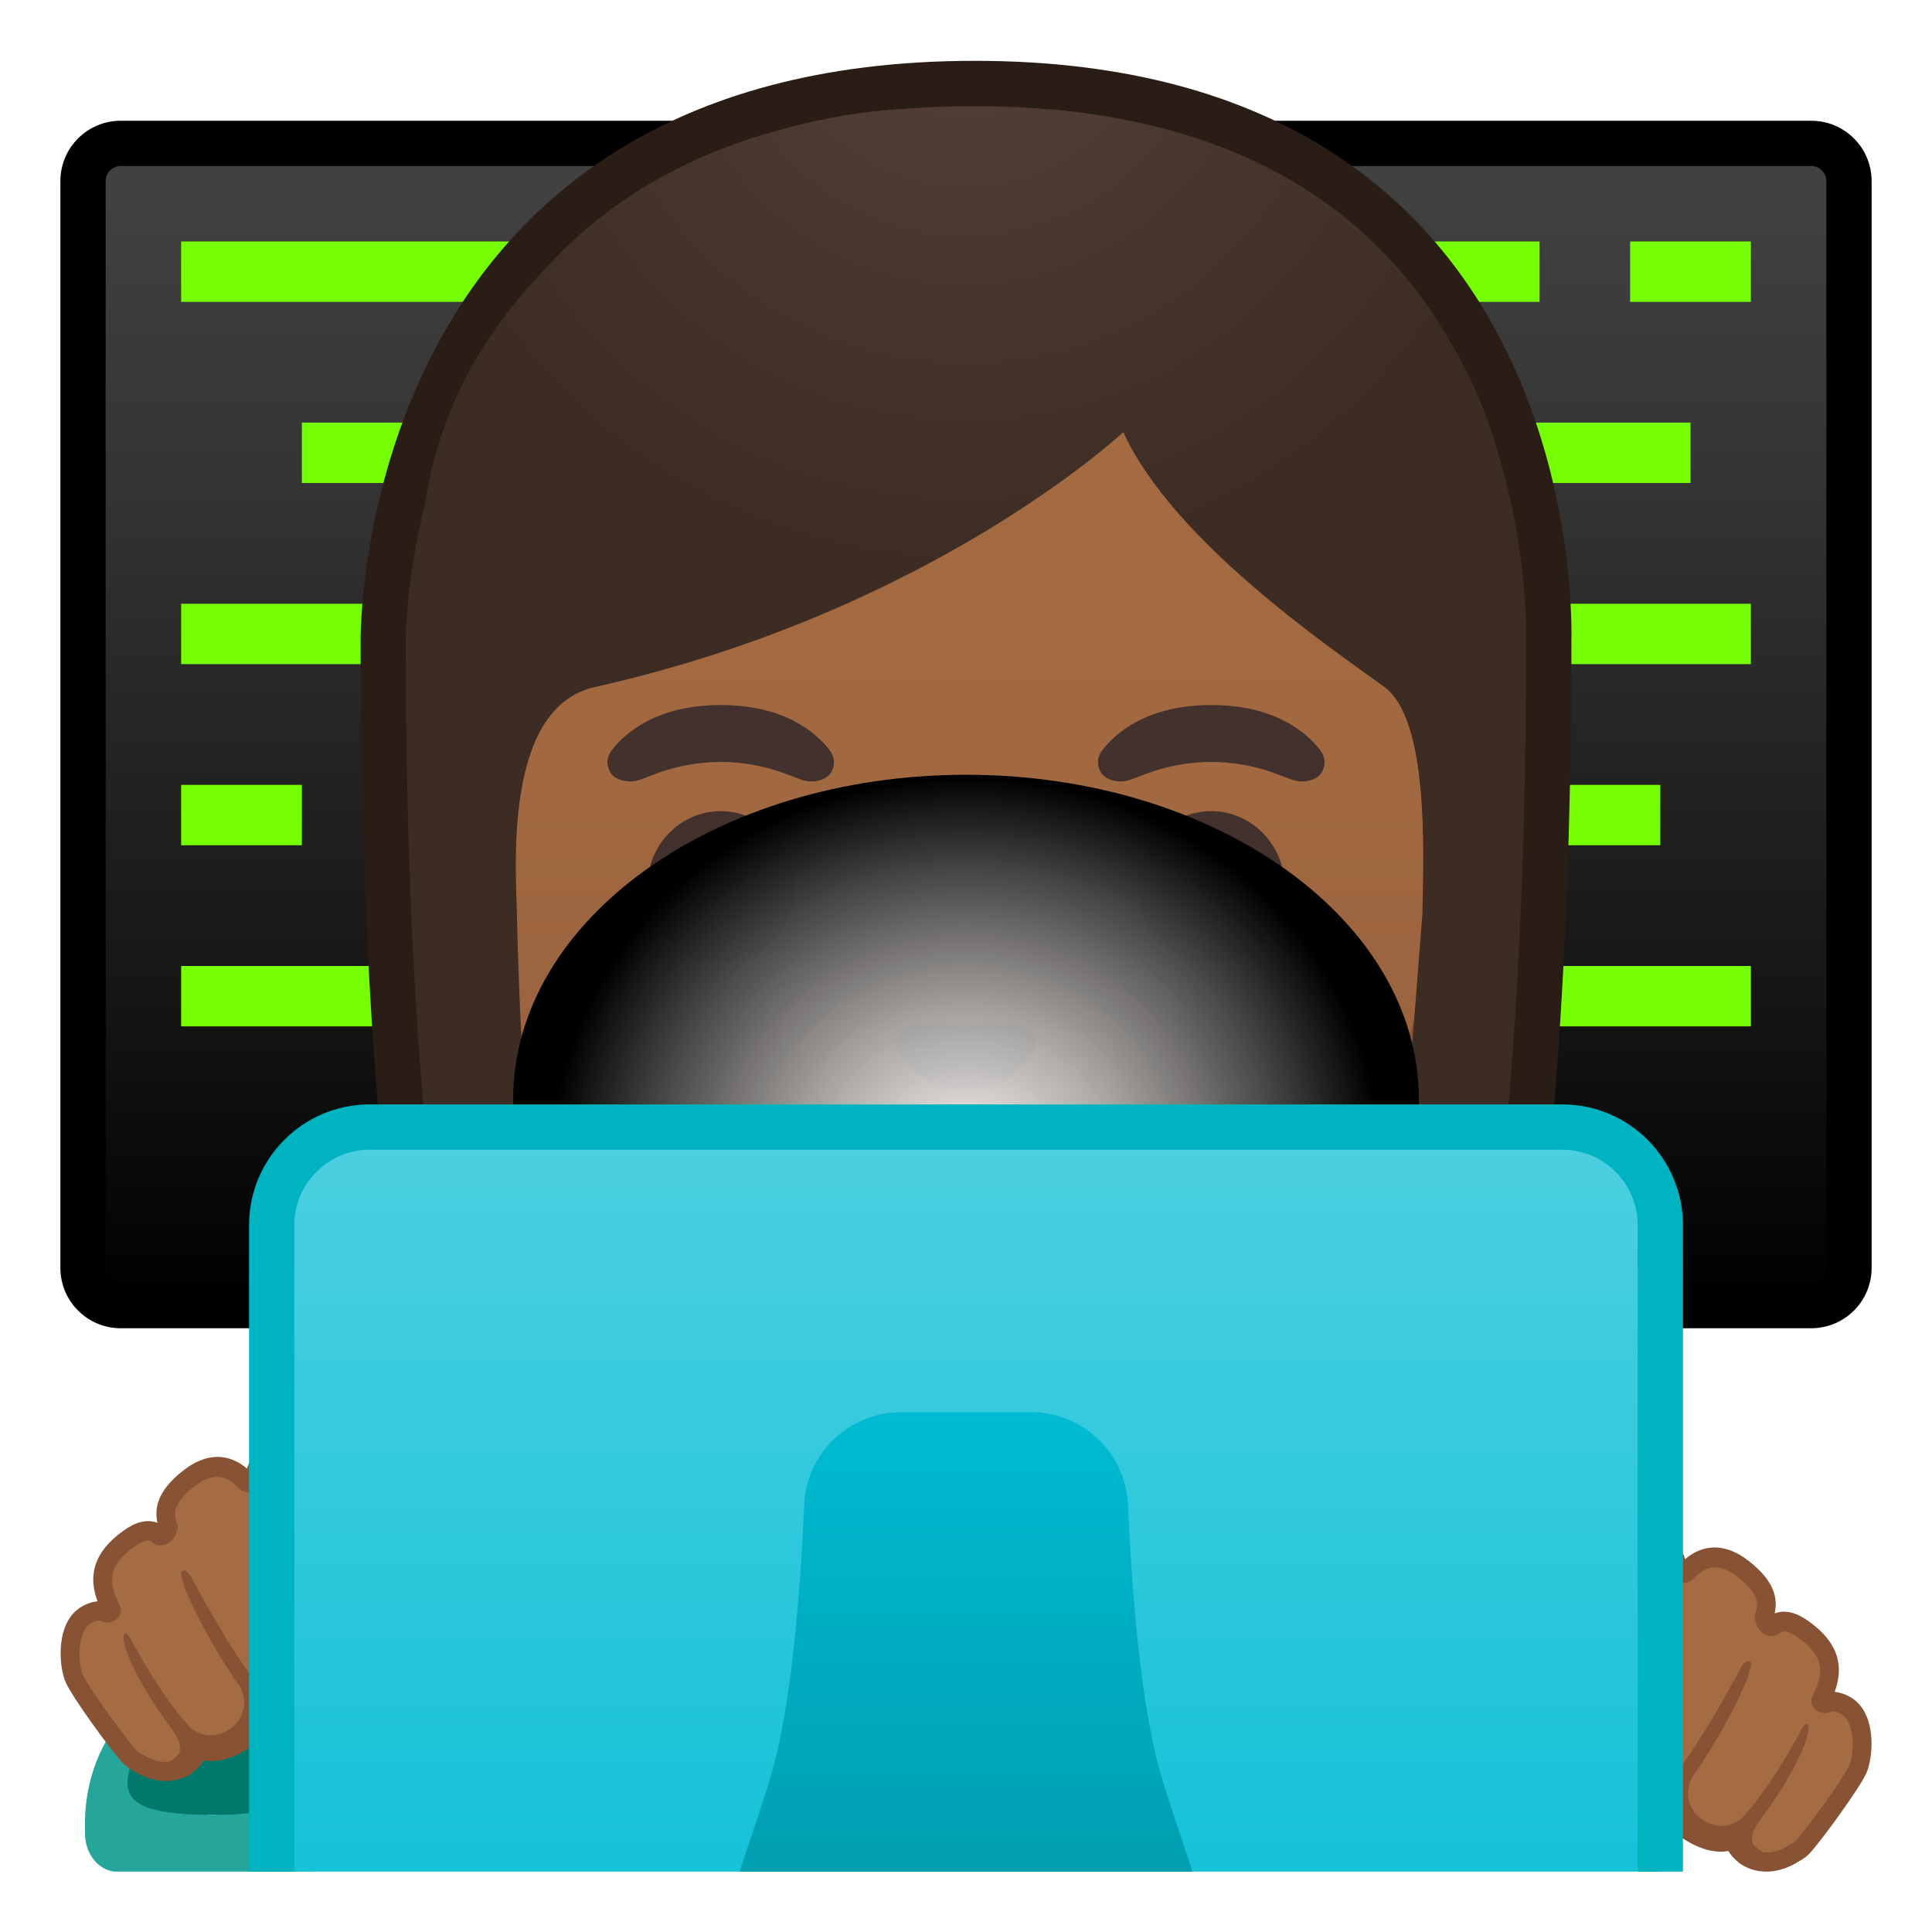
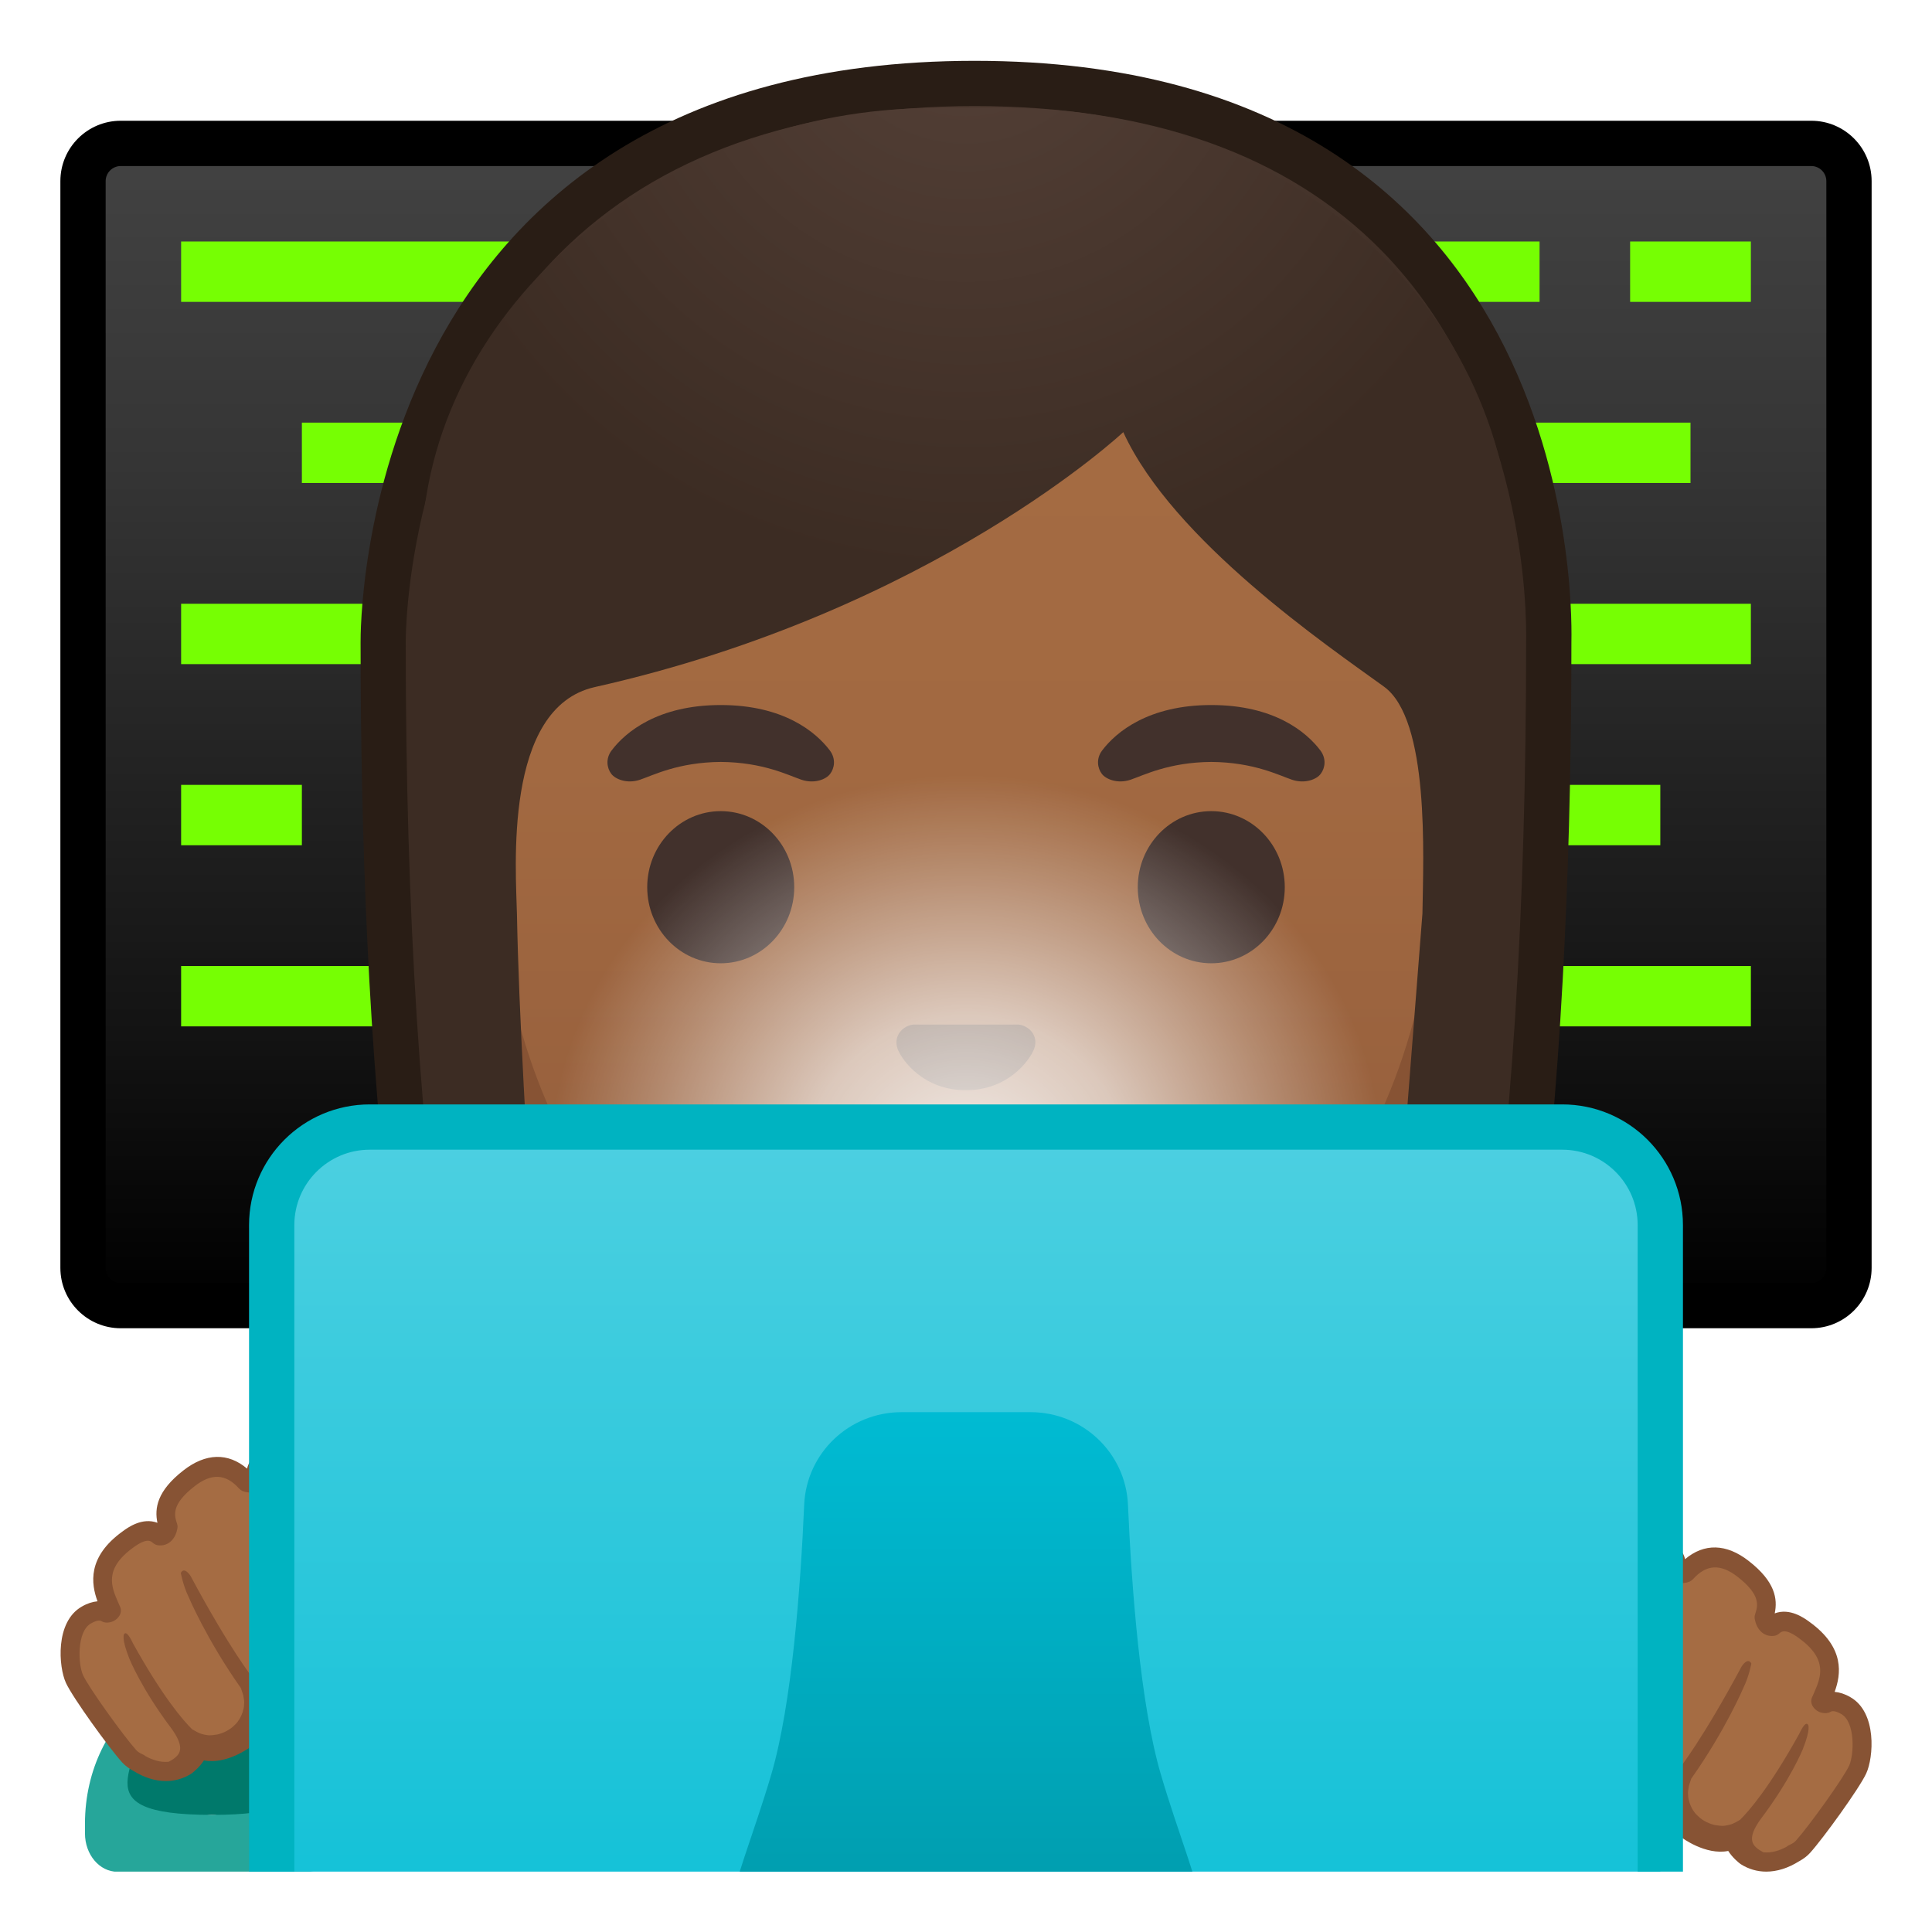
<svg xmlns="http://www.w3.org/2000/svg" xmlns:xlink="http://www.w3.org/1999/xlink" enable-background="new 0 0 128 128" viewBox="0 0 128 128">
  <defs>
    <rect id="i" x="4" y="4" width="120" height="120" />
  </defs>
  <clipPath id="a">
    <use xlink:href="#i" />
  </clipPath>
  <g clip-path="url(#a)">
    <linearGradient id="h" x1="64" x2="64" y1="9.991" y2="86.57" gradientUnits="userSpaceOnUse">
      <stop stop-color="#424242" offset=".003" />
      <stop stop-color="#353535" offset=".271" />
      <stop stop-color="#131313" offset=".764" />
      <stop offset="1" />
    </linearGradient>
    <path d="M8,86.5c-1.38,0-2.5-1.12-2.5-2.5V12c0-1.38,1.12-2.5,2.5-2.5h112c1.38,0,2.5,1.12,2.5,2.5 v72c0,1.38-1.12,2.5-2.5,2.5H8z" fill="url(#h)" />
    <path d="m120 11c0.55 0 1 0.45 1 1v72c0 0.55-0.45 1-1 1h-112c-0.55 0-1-0.45-1-1v-72c0-0.55 0.45-1 1-1h112m0-3h-112c-2.21 0-4 1.79-4 4v72c0 2.21 1.79 4 4 4h112c2.21 0 4-1.79 4-4v-72c0-2.21-1.79-4-4-4z" />
    <g fill="#76FF03">
      <rect x="12" y="16" width="24" height="4" />
      <rect x="86" y="16" width="16" height="4" />
      <rect x="108" y="16" width="8" height="4" />
      <rect x="20" y="28" width="8" height="4" />
      <rect x="12" y="40" width="16" height="4" />
      <rect x="12" y="52" width="8" height="4" />
      <rect x="98" y="52" width="12" height="4" />
      <rect x="104" y="40" width="12" height="4" />
      <rect x="12" y="64" width="16" height="4" />
      <rect x="96" y="64" width="20" height="4" />
      <rect x="100" y="28" width="12" height="4" />
    </g>
  </g>
  <g clip-path="url(#a)">
    <radialGradient id="g" cx="82.166" cy="-132.1" r="57.904" gradientTransform="matrix(.826 0 0 .826 -3.6174 101.29)" gradientUnits="userSpaceOnUse">
      <stop stop-color="#554138" offset="0" />
      <stop stop-color="#3C2C23" offset="1" />
    </radialGradient>
    <path d="m47.02 119.66s-6.8-0.35-10.21-5.09c-7.37-10.23-11.42-35.81-11.42-72.02 0-1.66 0.26-16.4 10.66-26.83 6.75-6.76 16.35-10.19 28.52-10.19 12.08 0 21.52 3.38 28.05 10.04 9.82 10.02 10.04 24.16 9.99 26.89 0 36.31-4.06 61.89-11.42 72.12-3.3 4.59-9.8 5.06-10.25 5.09l-16.94-0.03-16.98 0.02z" fill="url(#g)" />
    <path d="m64.57 7.03c11.66 0 20.74 3.23 26.98 9.59 9.6 9.8 9.59 24.2 9.56 25.81v0.12c0 35.9-3.96 61.17-11.14 71.15-2.84 3.94-8.55 4.43-9.08 4.46l-16.9-0.03-16.89 0.03c-0.54-0.04-6.24-0.53-9.08-4.46-7.18-9.98-11.14-35.24-11.14-71.17 0-0.63 0.08-15.58 10.22-25.75 6.47-6.47 15.71-9.75 27.47-9.75m0-3c-41.01 0-40.68 37.92-40.68 38.52 0 24.56 1.88 59.25 11.71 72.9 3.9 5.41 11.43 5.71 11.43 5.71l16.97-0.02 16.97 0.03s7.53-0.3 11.43-5.71c9.83-13.65 11.71-48.34 11.71-72.9-0.01-0.61 1.47-38.53-39.54-38.53z" fill="#291D15" />
  </g>
  <g clip-path="url(#a)">
    <linearGradient id="f" x1="64" x2="64" y1="94.614" y2="17.792" gradientUnits="userSpaceOnUse">
      <stop stop-color="#8D5738" offset="0" />
      <stop stop-color="#97603D" offset=".216" />
      <stop stop-color="#A26941" offset=".573" />
      <stop stop-color="#A56C43" offset="1" />
    </linearGradient>
    <path d="m64 95.18c-2.3 0-4.91-0.5-7.56-1.43-11.34-4.02-24.57-16.34-24.57-37.89 0-28.72 17.31-38.91 32.13-38.91s32.13 10.19 32.13 38.91c0 21.58-13.26 33.9-24.61 37.9-2.63 0.93-5.23 1.42-7.52 1.42z" fill="url(#f)" />
    <path d="m64 17.95c8.41 0 16.06 3.25 21.55 9.15 6.27 6.73 9.58 16.68 9.58 28.77 0 21.06-12.9 33.07-23.94 36.96-2.53 0.89-5.01 1.36-7.19 1.36-2.19 0-4.69-0.48-7.23-1.38-11.03-3.9-23.9-15.92-23.9-36.94 0-12.09 3.31-22.03 9.58-28.77 5.49-5.91 13.14-9.15 21.55-9.15m0-2c-17.2 0-33.13 12.79-33.13 39.91 0 21.79 13.49 34.67 25.23 38.83 2.8 0.99 5.5 1.49 7.9 1.49 2.38 0 5.07-0.49 7.85-1.47 11.76-4.14 25.28-17.03 25.28-38.84 0-27.14-15.93-39.92-33.13-39.92z" fill="#875334" />
  </g>
  <g clip-path="url(#a)">
    <defs>
      <path id="e" d="m30.41 88.75-2.49-51.83c0-16.95 16.79-29.75 33.74-29.75h4.93c19.08-0.08 33.66 13.47 33.66 30.42l-2.66 50.91-67.18 0.25z" />
    </defs>
    <clipPath id="d">
      <use xlink:href="#e" />
    </clipPath>
    <g clip-path="url(#d)">
      <radialGradient id="c" cx="98.493" cy="-123.25" r="48.206" gradientTransform="matrix(.796 0 0 .796 -14.403 97.594)" gradientUnits="userSpaceOnUse">
        <stop stop-color="#554138" offset="0" />
        <stop stop-color="#3C2C23" offset="1" />
      </radialGradient>
      <path d="m101.89 42.55s1.02-35.57-37.81-35.57-37.97 35.57-37.97 35.57 0.33 45.48 3.2 51.39 7.2 5.71 7.2 5.71-2.03-26.54-2.26-39.04c-0.06-2.92-0.94-13.73 5.16-15.09 22.36-5.02 35.01-16.89 35.01-16.89 3.29 7.19 13.58 14.19 17.27 16.86 3.03 2.19 2.61 11.2 2.55 15.03l-3.05 39.06s4.68 0.37 7.65-5.64c2.96-6.01 3.05-51.39 3.05-51.39z" fill="url(#c)" />
    </g>
  </g>
  <g clip-path="url(#a)">
    <path d="m67.81 67.96c-0.1-0.04-0.21-0.07-0.32-0.08h-6.99c-0.11 0.01-0.21 0.04-0.32 0.08-0.63 0.26-0.98 0.91-0.68 1.61s1.69 2.66 4.49 2.66 4.19-1.96 4.49-2.66c0.31-0.7-0.03-1.35-0.67-1.61z" fill="#573521" />
    <g fill="#42312C">
      <ellipse cx="47.75" cy="58.78" rx="4.87" ry="5.04" />
      <ellipse cx="80.25" cy="58.78" rx="4.87" ry="5.04" />
      <path d="m54.98 49.72c-0.93-1.23-3.07-3.01-7.23-3.01s-6.31 1.79-7.23 3.01c-0.41 0.54-0.31 1.17-0.02 1.55 0.26 0.35 1.04 0.68 1.9 0.39s2.54-1.16 5.35-1.18c2.81 0.02 4.49 0.89 5.35 1.18s1.64-0.03 1.9-0.39c0.29-0.38 0.39-1-0.02-1.55z" />
      <path d="m87.48 49.72c-0.93-1.23-3.07-3.01-7.23-3.01s-6.31 1.79-7.23 3.01c-0.41 0.54-0.31 1.17-0.02 1.55 0.26 0.35 1.04 0.68 1.9 0.39s2.54-1.16 5.35-1.18c2.81 0.02 4.49 0.89 5.35 1.18s1.64-0.03 1.9-0.39c0.29-0.38 0.39-1-0.02-1.55z" />
    </g>
    <path d="m72.32 76.04c-3.15 1.87-13.46 1.87-16.61 0-1.81-1.07-3.65 0.57-2.9 2.21 0.74 1.61 6.37 5.36 11.23 5.36s10.42-3.75 11.16-5.36c0.75-1.64-1.08-3.28-2.88-2.21z" fill="#795548" />
  </g>
  <radialGradient id="b" cx="140.4" cy="71.209" r="27.001" gradientTransform="matrix(9.0766e-14 -.9556 1.0212 1.1376e-13 -8.7188 211.33)" gradientUnits="userSpaceOnUse">
    <stop stop-color="#fff" stop-opacity=".9" offset="0" />
-     <stop stop-color="#E7E7E7" stop-opacity=".912" offset=".123" />
-     <stop stop-color="#A8A8A8" stop-opacity=".938" offset=".383" />
-     <stop stop-color="#444" stop-opacity=".976" offset=".757" />
-     <stop offset="1" />
+     <stop stop-color="#fff" stop-opacity=".8" offset=".123" />
+     <stop stop-color="#fff" stop-opacity=".65" offset=".383" />
+     <stop stop-color="#fff" stop-opacity=".25" offset=".757" />
+     <stop stop-color="#fff" stop-opacity="0" offset="1" />
  </radialGradient>
  <ellipse cx="64" cy="72.83" rx="30" ry="21.5" clip-path="url(#a)" fill="url(#b)" />
  <g clip-path="url(#a)">
    <path d="m18.45 112.37c0.01 0.15 0.01 0.3 0.01 0.45 0 4.1-1.98 7.42-4.41 7.42-2.44 0-4.41-3.32-4.41-7.42 0-0.15 0.01-0.3 0.01-0.45-2.41 1.75-4.02 4.87-4.02 8.45v0.65c0 1.4 0.96 2.54 2.15 2.54h12.54c1.19 0 2.15-1.13 2.15-2.54v-0.65c0-3.58-1.61-6.71-4.02-8.45z" fill="#26A69A" />
    <path d="m14.05 120.24c9 0 4.41-3.32 4.41-7.42 0-0.15-0.01-0.3-0.01-0.45-1.28-0.93-2.79-1.48-4.4-1.48-1.62 0-3.12 0.55-4.4 1.48-0.01 0.15-0.01 0.3-0.01 0.45-0.01 4.1-4.64 7.42 4.41 7.42z" fill="#00796B" />
  </g>
  <g clip-path="url(#a)">
    <path d="m27.98 106.8c-0.11-2.84-2.23-8.7-5-9.19-0.17-0.03-0.32-0.11-0.41-0.25-0.44-0.67-1.85-2.47-4.43-1.05-0.96 0.53-1.3 1-1.14 1.68-0.12 0.14-0.34 0.31-0.66 0.18-1.04-1.16-2.32-1.4-3.81-0.24-1.69 1.32-1.69 2.26-1.38 3.19l-0.01 0.01s-0.08 0.65-0.56 0.59c-0.51-0.44-1.13-0.44-2.09 0.26-2.6 1.88-1.53 3.66-1.09 4.71-0.06 0.1-0.16 0.17-0.32 0.16-0.34-0.18-0.77-0.18-1.35 0.15-1.38 0.79-1.18 3.39-0.79 4.24 0.43 0.93 2.8 4.19 3.62 5.11 0.19 0.21 0.42 0.36 0.67 0.46-0.03-0.01-0.06-0.02-0.08-0.03 0.71 0.44 1.95 0.97 3.16 0.22 0 0 0.77-0.56 0.84-1.15 1.31 0.73 3.12-0.63 3.12-0.63 0.85-0.65 1.07-1.38 1.04-2.01 0.43 0.26 0.9 0.36 1.35 0.37 1.36 0.04 2.61-0.76 2.61-0.76 1.95-1.11 2.34-2.27 2.33-3.04 1.01 0.63 2.26 0.16 2.26 0.16 2.19-0.99 2.12-3.14 2.12-3.14z" fill="#A56C43" />
    <path d="m28.62 106.78v0c-0.12-3.05-2.36-9.23-5.51-9.77-1.25-1.91-3.22-2.38-5.27-1.26-0.62 0.34-1.3 0.81-1.47 1.55-1.26-1.07-2.74-1.04-4.22 0.12-1.75 1.36-1.92 2.51-1.72 3.47-1-0.38-1.96 0.31-2.31 0.57-2.36 1.7-2.08 3.48-1.66 4.63-0.33 0.03-0.68 0.14-1.04 0.35-1.78 1.01-1.54 4.01-1.05 5.06 0.47 1.01 2.86 4.31 3.72 5.26 0.19 0.21 0.43 0.39 0.7 0.54 0.01 0 0.01 0.01 0.02 0.01 0.73 0.46 1.47 0.69 2.18 0.69 0.59 0 1.17-0.16 1.7-0.5 0.11-0.08 0.53-0.41 0.82-0.87 1.5 0.3 3.07-0.87 3.14-0.93 0.68-0.52 1.02-1.09 1.18-1.61 0.26 0.07 0.53 0.1 0.82 0.11 1.52 0.03 2.91-0.83 2.94-0.85 1.59-0.9 2.27-1.88 2.52-2.71 1 0.23 1.93-0.11 2.01-0.14 2.55-1.13 2.51-3.62 2.5-3.72zm-2.7 1.52c-0.79 0.59-1.5 0.68-2.08 0.44-0.57-0.47-1.08-1.42-1.08-1.42-2.25-4.13-3.8-6.2-3.8-6.2-0.15-0.18-0.48-0.75-0.95-1.04-0.59-0.36-0.42 0.28-0.42 0.28 2.62 4.08 4.21 7.34 4.21 7.34 0.68 1.24 0.56 2.11 0.36 2.6-0.22 0.59-1.53 1.43-1.53 1.43-2.64 1.58-3.86-0.53-3.86-0.53s-1.55-1.94-4.14-6.78c0 0-0.41-0.67-0.65-0.21 0 0 0.14 0.82 0.52 1.6 0 0 1.18 2.8 3.46 6.03 0.02 0.05 0.03 0.1 0.05 0.15 0.04 0.11 0.08 0.23 0.11 0.34 0.01 0.04 0.01 0.08 0.02 0.13 0.02 0.11 0.04 0.22 0.04 0.33 0 0.04-0.01 0.07-0.01 0.1 0 0.11-0.01 0.21-0.03 0.31l-0.03 0.09c-0.02 0.1-0.05 0.2-0.09 0.29-0.01 0.03-0.03 0.06-0.04 0.09-0.04 0.09-0.08 0.17-0.13 0.25-0.02 0.03-0.05 0.06-0.07 0.1-0.05 0.07-0.09 0.13-0.15 0.19-0.04 0.04-0.09 0.08-0.13 0.12s-0.08 0.08-0.13 0.12c-0.09 0.07-0.19 0.14-0.28 0.19-0.22 0.13-0.42 0.2-0.63 0.26-0.06 0.02-0.12 0.02-0.18 0.03-0.14 0.02-0.27 0.04-0.4 0.04-0.06 0-0.13-0.01-0.19-0.02-0.12-0.02-0.24-0.04-0.35-0.08-0.05-0.02-0.11-0.03-0.16-0.06-0.12-0.05-0.24-0.12-0.36-0.19-0.03-0.02-0.06-0.03-0.09-0.05-0.59-0.58-1.95-2.14-3.93-5.71 0 0-0.39-0.9-0.58-0.59 0 0-0.2 0.24 0.35 1.62 0 0 0.79 1.98 2.79 4.63 0.73 1.01 0.66 1.5 0.37 1.81-0.02 0.02-0.05 0.04-0.07 0.07-0.14 0.13-0.31 0.23-0.48 0.32-0.56 0.06-1.1-0.13-1.54-0.37-0.05-0.05-0.12-0.09-0.19-0.12-0.19-0.08-0.34-0.18-0.44-0.3-0.85-0.95-3.13-4.12-3.51-4.95-0.33-0.72-0.42-2.88 0.52-3.42 0.48-0.28 0.67-0.18 0.73-0.14 0.08 0.05 0.18 0.07 0.27 0.08 0.37 0.02 0.71-0.15 0.9-0.47 0.1-0.17 0.12-0.38 0.04-0.57l-0.12-0.27c-0.46-1.05-0.98-2.24 1-3.67 0.89-0.65 1.15-0.43 1.3-0.29 0.1 0.08 0.22 0.14 0.34 0.15 0.69 0.08 1.13-0.44 1.25-1.02 0.04-0.13 0.05-0.27 0-0.41-0.18-0.56-0.41-1.26 1.17-2.49 1.12-0.87 2.06-0.82 2.94 0.16 0.07 0.07 0.15 0.13 0.24 0.17 0.51 0.2 1.02 0.07 1.39-0.36 0.13-0.16 0.18-0.36 0.13-0.56-0.05-0.19-0.11-0.46 0.82-0.97 1.48-0.81 2.69-0.53 3.59 0.84 0.18 0.28 0.48 0.46 0.83 0.53 0.11 0.02 0.22 0.06 0.33 0.1 1.13 1.8 2.32 4.06 2.84 5.05 0.98 1.8 1.62 3.59-0.09 4.88z" fill="#875334" />
  </g>
  <g clip-path="url(#a)">
    <path d="m100.03 112.8c0.11-2.84 2.23-8.7 5-9.19 0.17-0.03 0.32-0.11 0.41-0.25 0.44-0.67 1.85-2.47 4.43-1.05 0.96 0.53 1.3 1 1.14 1.68 0.12 0.14 0.34 0.31 0.66 0.18 1.04-1.16 2.32-1.4 3.81-0.24 1.69 1.32 1.69 2.26 1.38 3.19l0.01 0.01s0.08 0.65 0.56 0.59c0.51-0.44 1.13-0.44 2.09 0.26 2.6 1.88 1.53 3.66 1.09 4.71 0.06 0.1 0.16 0.17 0.32 0.16 0.34-0.18 0.77-0.18 1.35 0.15 1.38 0.79 1.18 3.39 0.79 4.24-0.43 0.93-2.8 4.19-3.62 5.11-0.19 0.21-0.42 0.36-0.67 0.46 0.03-0.01 0.06-0.02 0.08-0.03-0.71 0.44-1.95 0.97-3.16 0.22 0 0-0.77-0.56-0.84-1.15-1.31 0.73-3.12-0.63-3.12-0.63-0.85-0.65-1.07-1.38-1.04-2.01-0.43 0.26-0.9 0.36-1.35 0.37-1.36 0.04-2.61-0.76-2.61-0.76-1.95-1.11-2.34-2.27-2.33-3.04-1.01 0.63-2.26 0.16-2.26 0.16-2.19-0.99-2.12-3.14-2.12-3.14z" fill="#A56C43" />
    <path d="m99.39 112.78v0c0.12-3.05 2.36-9.23 5.51-9.77 1.25-1.91 3.22-2.38 5.27-1.26 0.62 0.34 1.3 0.81 1.47 1.55 1.26-1.07 2.74-1.04 4.22 0.12 1.75 1.36 1.92 2.51 1.72 3.47 1-0.38 1.96 0.31 2.31 0.57 2.36 1.7 2.08 3.48 1.66 4.63 0.33 0.03 0.68 0.14 1.04 0.35 1.78 1.01 1.54 4.01 1.05 5.06-0.47 1.01-2.86 4.31-3.72 5.26-0.19 0.21-0.43 0.39-0.7 0.54-0.01 0-0.01 0.01-0.02 0.01-0.73 0.46-1.47 0.69-2.18 0.69-0.59 0-1.17-0.16-1.7-0.5-0.11-0.08-0.53-0.41-0.82-0.87-1.5 0.3-3.07-0.87-3.14-0.93-0.68-0.52-1.02-1.09-1.18-1.61-0.26 0.07-0.53 0.1-0.82 0.11-1.52 0.03-2.91-0.83-2.94-0.85-1.59-0.9-2.27-1.88-2.52-2.71-1 0.23-1.93-0.11-2.01-0.14-2.55-1.13-2.5-3.62-2.5-3.72zm2.7 1.52c0.79 0.59 1.5 0.68 2.08 0.44 0.57-0.47 1.08-1.42 1.08-1.42 2.25-4.13 3.8-6.2 3.8-6.2 0.15-0.18 0.48-0.75 0.95-1.04 0.59-0.36 0.42 0.28 0.42 0.28-2.62 4.08-4.21 7.34-4.21 7.34-0.68 1.24-0.56 2.11-0.36 2.6 0.22 0.59 1.53 1.43 1.53 1.43 2.64 1.58 3.86-0.53 3.86-0.53s1.55-1.94 4.14-6.78c0 0 0.41-0.67 0.65-0.21 0 0-0.14 0.82-0.52 1.6 0 0-1.18 2.8-3.46 6.03-0.02 0.05-0.03 0.1-0.05 0.15-0.04 0.11-0.08 0.23-0.11 0.34-0.01 0.04-0.01 0.08-0.02 0.13-0.02 0.11-0.04 0.22-0.04 0.33 0 0.04 0.01 0.07 0.01 0.1 0 0.11 0.01 0.21 0.03 0.31l0.03 0.09c0.02 0.1 0.05 0.2 0.09 0.29 0.01 0.03 0.03 0.06 0.04 0.09 0.04 0.09 0.08 0.17 0.13 0.25 0.02 0.03 0.05 0.06 0.07 0.1 0.05 0.07 0.09 0.13 0.15 0.19 0.04 0.04 0.09 0.08 0.13 0.12s0.08 0.08 0.13 0.12c0.09 0.07 0.19 0.14 0.28 0.19 0.22 0.13 0.42 0.2 0.63 0.26 0.06 0.02 0.12 0.02 0.18 0.03 0.14 0.02 0.27 0.04 0.4 0.04 0.06 0 0.13-0.01 0.19-0.02 0.12-0.02 0.24-0.04 0.35-0.08 0.05-0.02 0.11-0.03 0.16-0.06 0.12-0.05 0.24-0.12 0.36-0.19 0.03-0.02 0.06-0.03 0.09-0.05 0.59-0.58 1.95-2.14 3.93-5.71 0 0 0.39-0.9 0.58-0.59 0 0 0.2 0.24-0.35 1.62 0 0-0.79 1.98-2.79 4.63-0.73 1.01-0.66 1.5-0.37 1.81 0.02 0.02 0.05 0.04 0.07 0.07 0.14 0.13 0.31 0.23 0.48 0.32 0.56 0.06 1.1-0.13 1.54-0.37 0.05-0.05 0.12-0.09 0.19-0.12 0.19-0.08 0.34-0.18 0.44-0.3 0.85-0.95 3.13-4.12 3.51-4.95 0.33-0.72 0.42-2.88-0.52-3.42-0.48-0.28-0.67-0.18-0.73-0.14-0.08 0.05-0.18 0.07-0.27 0.08-0.37 0.02-0.71-0.15-0.9-0.47-0.1-0.17-0.12-0.38-0.04-0.57l0.12-0.27c0.46-1.05 0.98-2.24-1-3.67-0.89-0.65-1.15-0.43-1.3-0.29-0.1 0.08-0.22 0.14-0.34 0.15-0.69 0.08-1.13-0.44-1.25-1.02-0.04-0.13-0.05-0.27 0-0.41 0.18-0.56 0.41-1.26-1.17-2.49-1.12-0.87-2.06-0.82-2.94 0.16-0.07 0.07-0.15 0.13-0.24 0.17-0.51 0.2-1.02 0.07-1.39-0.36-0.13-0.16-0.18-0.36-0.13-0.56 0.05-0.19 0.11-0.46-0.82-0.97-1.48-0.81-2.69-0.53-3.59 0.84-0.18 0.28-0.48 0.46-0.83 0.53-0.11 0.02-0.22 0.06-0.33 0.1-1.13 1.8-2.32 4.06-2.84 5.05-0.98 1.8-1.61 3.59 0.09 4.88z" fill="#875334" />
  </g>
  <g clip-path="url(#a)">
    <linearGradient id="k" x1="64" x2="64" y1="74.526" y2="142.94" gradientUnits="userSpaceOnUse">
      <stop stop-color="#4DD0E1" offset="0" />
      <stop stop-color="#00BCD4" offset="1" />
    </linearGradient>
    <path d="M24.5,142.5c-3.58,0-6.5-2.92-6.5-6.5V81.17c0-3.58,2.92-6.5,6.5-6.5h79 c3.58,0,6.5,2.92,6.5,6.5V136c0,3.58-2.92,6.5-6.5,6.5H24.5z" fill="url(#k)" />
    <path d="m103.5 76.17c2.76 0 5 2.24 5 5v54.83c0 2.76-2.24 5-5 5h-79c-2.76 0-5-2.24-5-5v-54.83c0-2.76 2.24-5 5-5h79m0-3h-79c-4.42 0-8 3.58-8 8v54.83c0 4.42 3.58 8 8 8h79c4.42 0 8-3.58 8-8v-54.83c0-4.42-3.58-8-8-8z" fill="#00B3C1" />
  </g>
  <linearGradient id="j" x1="64" x2="64" y1="92.596" y2="131.87" gradientUnits="userSpaceOnUse">
    <stop stop-color="#00BCD4" offset="0" />
    <stop stop-color="#0097A7" offset="1" />
  </linearGradient>
  <path d="m76.91 117.56c-1.37-4.66-1.94-12.44-2.18-17.87-0.15-3.43-2.99-6.13-6.45-6.13h-8.55c-3.46 0-6.3 2.7-6.45 6.13-0.24 5.44-0.81 13.21-2.18 17.87-2.27 7.72-5.81 13.99 0.34 13.99h12.18 0.77 12.18c6.15 0 2.6-6.27 0.34-13.99z" clip-path="url(#a)" fill="url(#j)" />
</svg>
